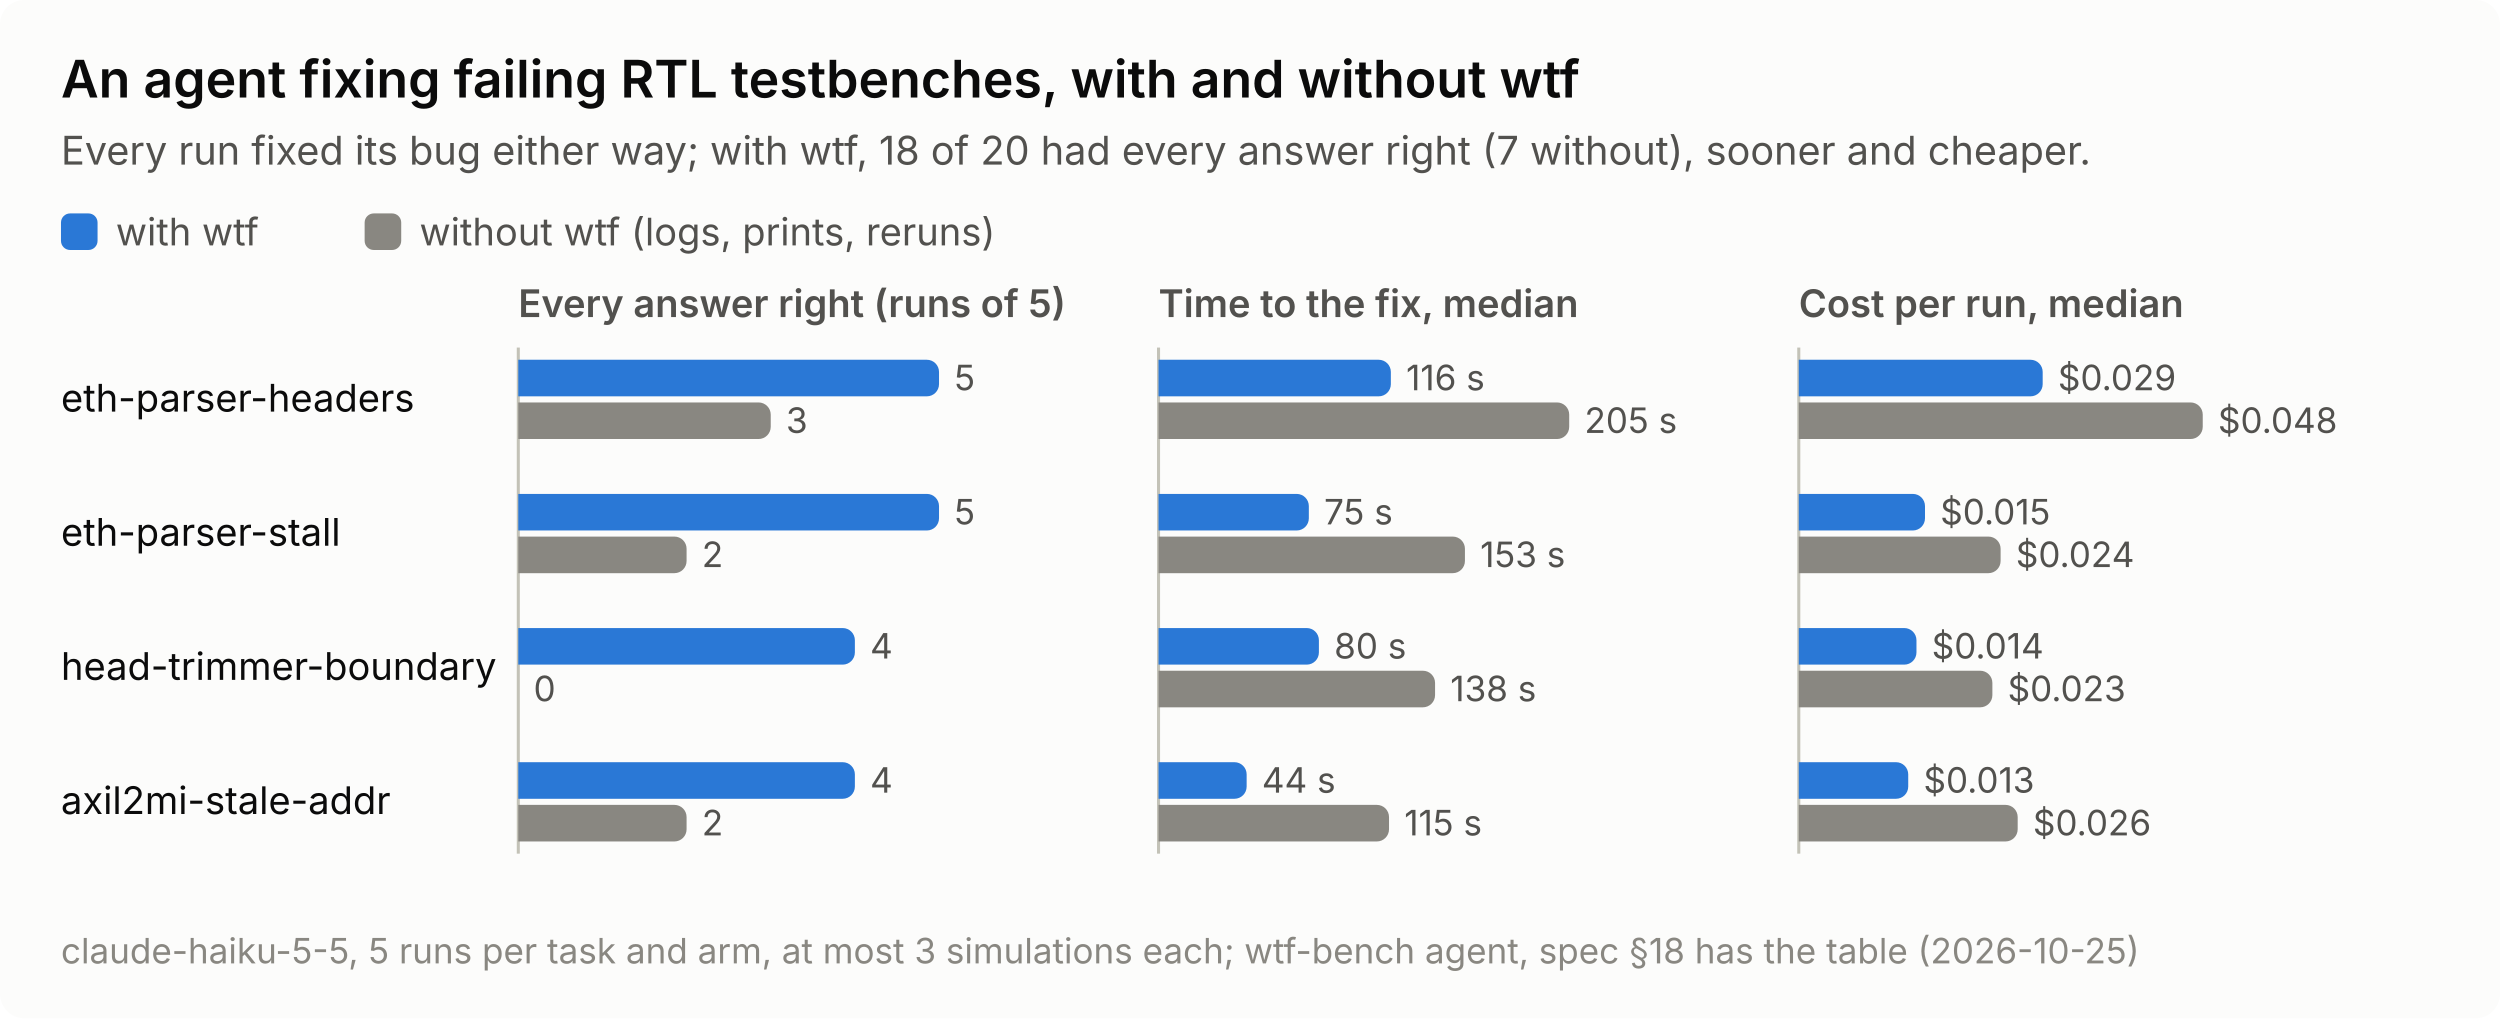
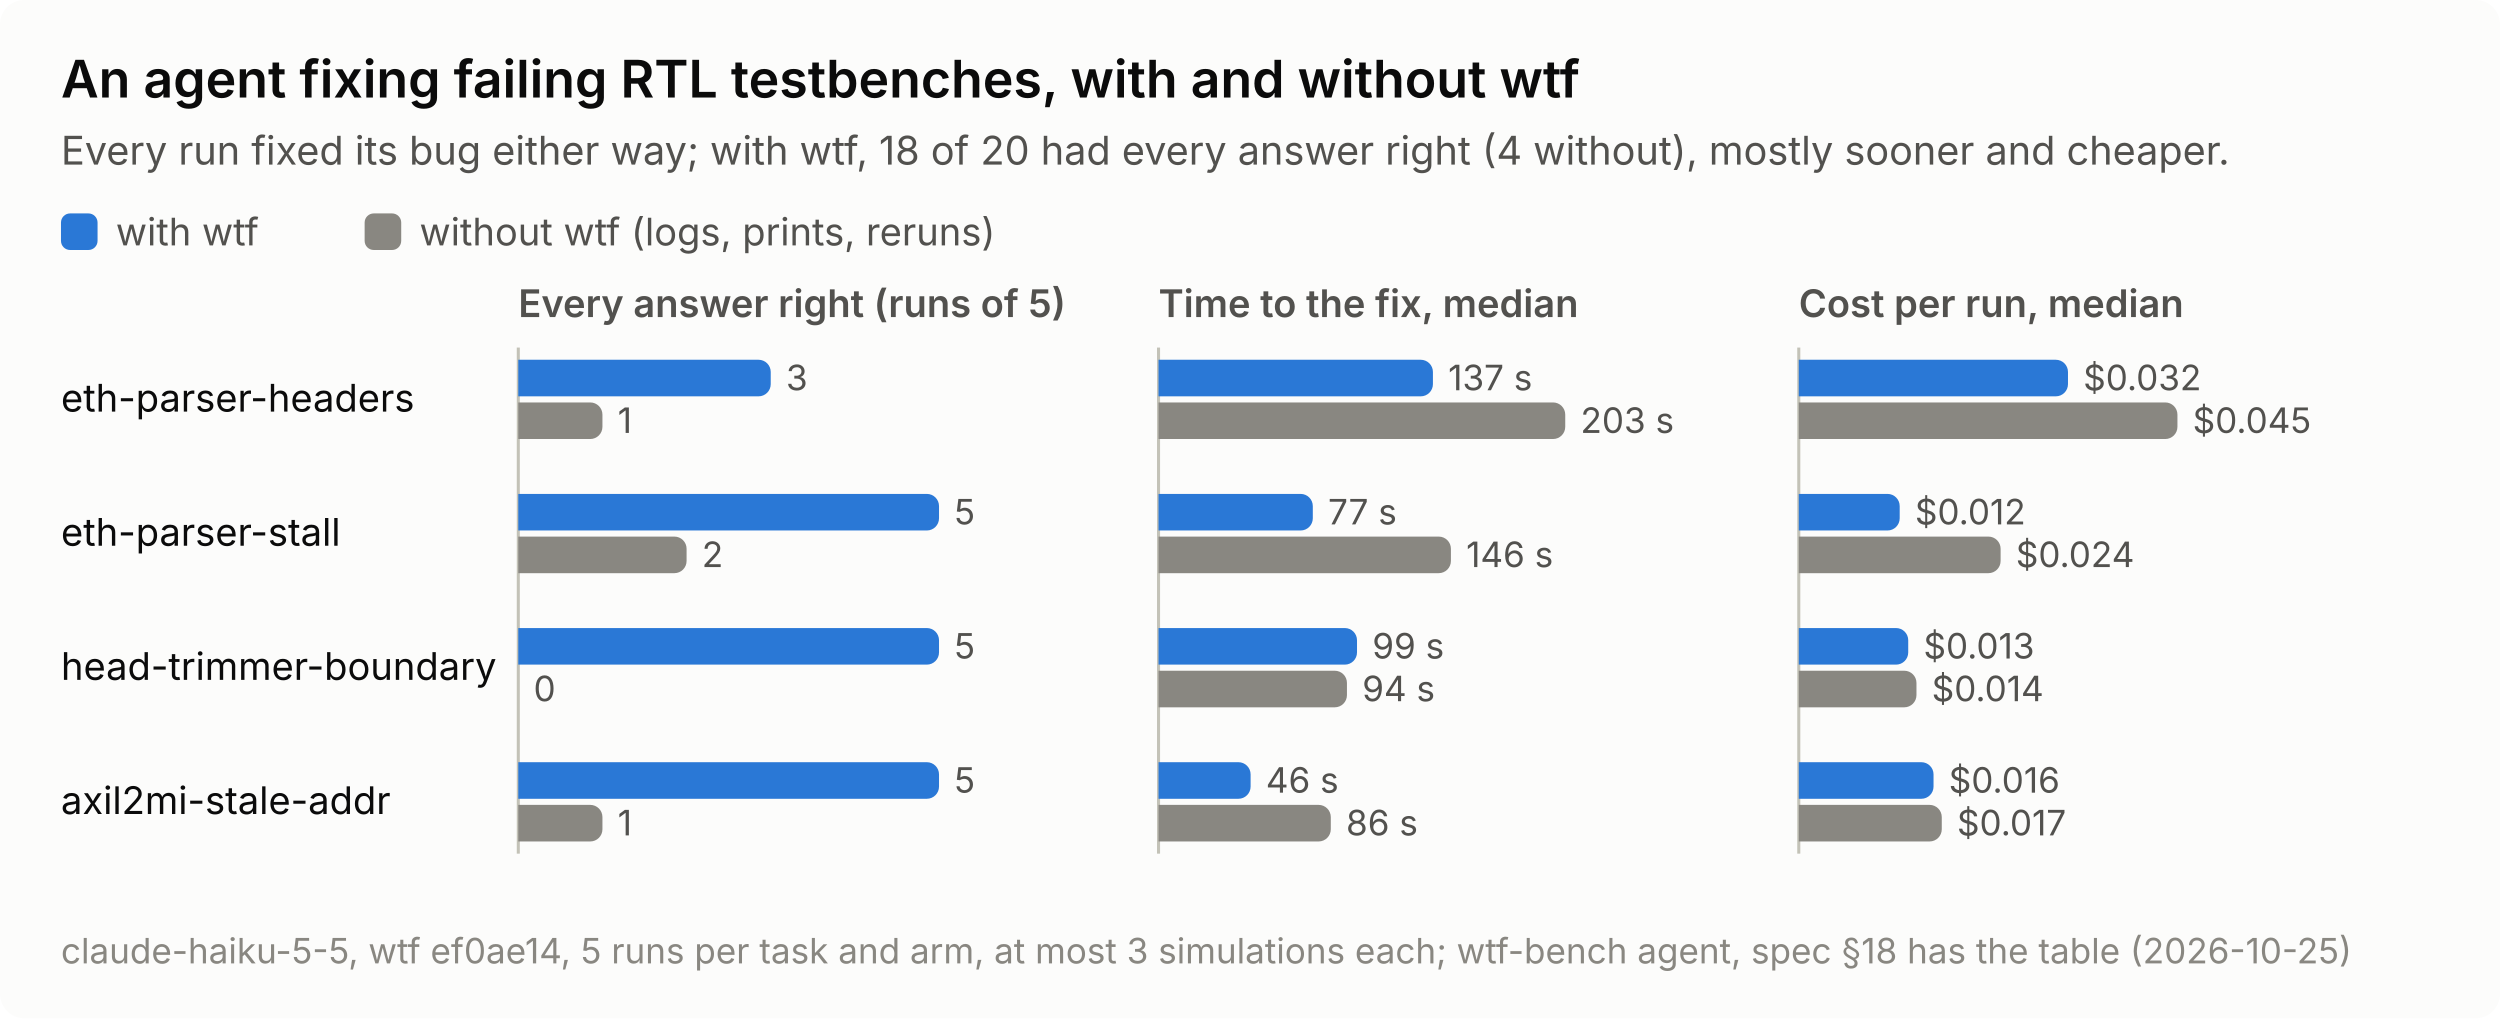
<svg xmlns="http://www.w3.org/2000/svg" width="820" height="334" viewBox="0 0 820 334" font-family="system-ui, -apple-system, Segoe UI, sans-serif" role="img" aria-labelledby="t d">
  <rect width="820" height="334" rx="8" fill="#fcfcfb" />
  <text x="20" y="32" font-size="17" font-weight="600" fill="#0b0b0b">An agent fixing failing RTL testbenches, with and without wtf</text>
-   <text x="20" y="54" font-size="13" fill="#52514e">Every run fixed its bug either way; with wtf, 18 of 20 had every answer right (7 without), sooner and cheaper.</text>
+   <text x="20" y="54" font-size="13" fill="#52514e">Every run fixed its bug either way; with wtf, 18 of 20 had every answer right (4 without), mostly sooner and cheaper.</text>
  <rect x="20" y="70" width="12" height="12" rx="3" fill="#2a78d6" />
  <text x="38" y="80.5" font-size="12.5" fill="#52514e">with wtf</text>
  <rect x="119.6" y="70" width="12" height="12" rx="3" fill="#898781" />
  <text x="137.6" y="80.5" font-size="12.5" fill="#52514e">without wtf (logs, prints, reruns)</text>
  <text x="20" y="135.0" font-size="12.5" fill="#0b0b0b">eth-parser-headers</text>
  <text x="20" y="179.0" font-size="12.5" fill="#0b0b0b">eth-parser-stall</text>
  <text x="20" y="223.0" font-size="12.5" fill="#0b0b0b">head-trimmer-boundary</text>
  <text x="20" y="267.0" font-size="12.5" fill="#0b0b0b">axil2mi-stale-addr</text>
  <text x="170" y="104" font-size="12.5" font-weight="600" fill="#52514e">Every answer right (runs of 5)</text>
  <line x1="170" y1="114" x2="170" y2="280" stroke="#c3c2b7" stroke-width="1" />
-   <path d="M170.0,118.0 h134.0 a4,4 0 0 1 4,4 v4.0 a4,4 0 0 1 -4,4 h-134.0 z" fill="#2a78d6" />
-   <text x="313.0" y="128.0" font-size="11.5" fill="#52514e">5</text>
-   <path d="M170.0,132.0 h78.8 a4,4 0 0 1 4,4 v4.0 a4,4 0 0 1 -4,4 h-78.8 z" fill="#898781" />
-   <text x="257.8" y="142.0" font-size="11.5" fill="#52514e">3</text>
+   <path d="M170.0,118.0 h78.8 a4,4 0 0 1 4,4 v4.0 a4,4 0 0 1 -4,4 h-78.8 z" fill="#2a78d6" />
+   <text x="257.8" y="128.0" font-size="11.5" fill="#52514e">3</text>
+   <path d="M170.0,132.0 h23.6 a4,4 0 0 1 4,4 v4.0 a4,4 0 0 1 -4,4 h-23.6 z" fill="#898781" />
+   <text x="202.6" y="142.0" font-size="11.5" fill="#52514e">1</text>
  <path d="M170.0,162.0 h134.0 a4,4 0 0 1 4,4 v4.0 a4,4 0 0 1 -4,4 h-134.0 z" fill="#2a78d6" />
  <text x="313.0" y="172.0" font-size="11.5" fill="#52514e">5</text>
  <path d="M170.0,176.0 h51.2 a4,4 0 0 1 4,4 v4.0 a4,4 0 0 1 -4,4 h-51.2 z" fill="#898781" />
  <text x="230.2" y="186.0" font-size="11.5" fill="#52514e">2</text>
-   <path d="M170.0,206.0 h106.4 a4,4 0 0 1 4,4 v4.0 a4,4 0 0 1 -4,4 h-106.4 z" fill="#2a78d6" />
-   <text x="285.4" y="216.0" font-size="11.5" fill="#52514e">4</text>
+   <path d="M170.0,206.0 h134.0 a4,4 0 0 1 4,4 v4.0 a4,4 0 0 1 -4,4 h-134.0 z" fill="#2a78d6" />
+   <text x="313.0" y="216.0" font-size="11.5" fill="#52514e">5</text>
  <text x="175.0" y="230.0" font-size="11.5" fill="#52514e">0</text>
-   <path d="M170.0,250.0 h106.4 a4,4 0 0 1 4,4 v4.0 a4,4 0 0 1 -4,4 h-106.4 z" fill="#2a78d6" />
-   <text x="285.4" y="260.0" font-size="11.5" fill="#52514e">4</text>
-   <path d="M170.0,264.0 h51.2 a4,4 0 0 1 4,4 v4.0 a4,4 0 0 1 -4,4 h-51.2 z" fill="#898781" />
-   <text x="230.2" y="274.0" font-size="11.5" fill="#52514e">2</text>
+   <path d="M170.0,250.0 h134.0 a4,4 0 0 1 4,4 v4.0 a4,4 0 0 1 -4,4 h-134.0 z" fill="#2a78d6" />
+   <text x="313.0" y="260.0" font-size="11.5" fill="#52514e">5</text>
+   <path d="M170.0,264.0 h23.6 a4,4 0 0 1 4,4 v4.0 a4,4 0 0 1 -4,4 h-23.6 z" fill="#898781" />
+   <text x="202.6" y="274.0" font-size="11.5" fill="#52514e">1</text>
  <text x="380" y="104" font-size="12.5" font-weight="600" fill="#52514e">Time to the fix, median</text>
  <line x1="380" y1="114" x2="380" y2="280" stroke="#c3c2b7" stroke-width="1" />
-   <path d="M380.0,118.0 h72.2 a4,4 0 0 1 4,4 v4.0 a4,4 0 0 1 -4,4 h-72.2 z" fill="#2a78d6" />
-   <text x="461.2" y="128.0" font-size="11.5" fill="#52514e">116 s</text>
-   <path d="M380.0,132.0 h130.7 a4,4 0 0 1 4,4 v4.0 a4,4 0 0 1 -4,4 h-130.7 z" fill="#898781" />
-   <text x="519.7" y="142.0" font-size="11.5" fill="#52514e">205 s</text>
-   <path d="M380.0,162.0 h45.3 a4,4 0 0 1 4,4 v4.0 a4,4 0 0 1 -4,4 h-45.3 z" fill="#2a78d6" />
-   <text x="434.3" y="172.0" font-size="11.5" fill="#52514e">75 s</text>
-   <path d="M380.0,176.0 h96.5 a4,4 0 0 1 4,4 v4.0 a4,4 0 0 1 -4,4 h-96.5 z" fill="#898781" />
-   <text x="485.5" y="186.0" font-size="11.5" fill="#52514e">153 s</text>
-   <path d="M380.0,206.0 h48.6 a4,4 0 0 1 4,4 v4.0 a4,4 0 0 1 -4,4 h-48.6 z" fill="#2a78d6" />
-   <text x="437.6" y="216.0" font-size="11.5" fill="#52514e">80 s</text>
-   <path d="M380.0,220.0 h86.7 a4,4 0 0 1 4,4 v4.0 a4,4 0 0 1 -4,4 h-86.7 z" fill="#898781" />
-   <text x="475.7" y="230.0" font-size="11.5" fill="#52514e">138 s</text>
-   <path d="M380.0,250.0 h24.9 a4,4 0 0 1 4,4 v4.0 a4,4 0 0 1 -4,4 h-24.9 z" fill="#2a78d6" />
-   <text x="413.9" y="260.0" font-size="11.5" fill="#52514e">44 s</text>
-   <path d="M380.0,264.0 h71.6 a4,4 0 0 1 4,4 v4.0 a4,4 0 0 1 -4,4 h-71.6 z" fill="#898781" />
-   <text x="460.6" y="274.0" font-size="11.5" fill="#52514e">115 s</text>
+   <path d="M380.0,118.0 h86.0 a4,4 0 0 1 4,4 v4.0 a4,4 0 0 1 -4,4 h-86.0 z" fill="#2a78d6" />
+   <text x="475.0" y="128.0" font-size="11.5" fill="#52514e">137 s</text>
+   <path d="M380.0,132.0 h129.4 a4,4 0 0 1 4,4 v4.0 a4,4 0 0 1 -4,4 h-129.4 z" fill="#898781" />
+   <text x="518.4" y="142.0" font-size="11.5" fill="#52514e">203 s</text>
+   <path d="M380.0,162.0 h46.6 a4,4 0 0 1 4,4 v4.0 a4,4 0 0 1 -4,4 h-46.6 z" fill="#2a78d6" />
+   <text x="435.6" y="172.0" font-size="11.5" fill="#52514e">77 s</text>
+   <path d="M380.0,176.0 h91.9 a4,4 0 0 1 4,4 v4.0 a4,4 0 0 1 -4,4 h-91.9 z" fill="#898781" />
+   <text x="480.9" y="186.0" font-size="11.5" fill="#52514e">146 s</text>
+   <path d="M380.0,206.0 h61.1 a4,4 0 0 1 4,4 v4.0 a4,4 0 0 1 -4,4 h-61.1 z" fill="#2a78d6" />
+   <text x="450.1" y="216.0" font-size="11.5" fill="#52514e">99 s</text>
+   <path d="M380.0,220.0 h57.8 a4,4 0 0 1 4,4 v4.0 a4,4 0 0 1 -4,4 h-57.8 z" fill="#898781" />
+   <text x="446.8" y="230.0" font-size="11.5" fill="#52514e">94 s</text>
+   <path d="M380.0,250.0 h26.2 a4,4 0 0 1 4,4 v4.0 a4,4 0 0 1 -4,4 h-26.2 z" fill="#2a78d6" />
+   <text x="415.2" y="260.0" font-size="11.5" fill="#52514e">46 s</text>
+   <path d="M380.0,264.0 h52.5 a4,4 0 0 1 4,4 v4.0 a4,4 0 0 1 -4,4 h-52.5 z" fill="#898781" />
+   <text x="441.5" y="274.0" font-size="11.5" fill="#52514e">86 s</text>
  <text x="590" y="104" font-size="12.5" font-weight="600" fill="#52514e">Cost per run, median</text>
  <line x1="590" y1="114" x2="590" y2="280" stroke="#c3c2b7" stroke-width="1" />
-   <path d="M590.0,118.0 h76.0 a4,4 0 0 1 4,4 v4.0 a4,4 0 0 1 -4,4 h-76.0 z" fill="#2a78d6" />
-   <text x="675.0" y="128.0" font-size="11.5" fill="#52514e">$0.029</text>
-   <path d="M590.0,132.0 h128.5 a4,4 0 0 1 4,4 v4.0 a4,4 0 0 1 -4,4 h-128.5 z" fill="#898781" />
-   <text x="727.5" y="142.0" font-size="11.5" fill="#52514e">$0.048</text>
-   <path d="M590.0,162.0 h37.4 a4,4 0 0 1 4,4 v4.0 a4,4 0 0 1 -4,4 h-37.4 z" fill="#2a78d6" />
-   <text x="636.4" y="172.0" font-size="11.5" fill="#52514e">$0.015</text>
+   <path d="M590.0,118.0 h84.3 a4,4 0 0 1 4,4 v4.0 a4,4 0 0 1 -4,4 h-84.3 z" fill="#2a78d6" />
+   <text x="683.3" y="128.0" font-size="11.5" fill="#52514e">$0.032</text>
+   <path d="M590.0,132.0 h120.2 a4,4 0 0 1 4,4 v4.0 a4,4 0 0 1 -4,4 h-120.2 z" fill="#898781" />
+   <text x="719.2" y="142.0" font-size="11.5" fill="#52514e">$0.045</text>
+   <path d="M590.0,162.0 h29.1 a4,4 0 0 1 4,4 v4.0 a4,4 0 0 1 -4,4 h-29.1 z" fill="#2a78d6" />
+   <text x="628.1" y="172.0" font-size="11.5" fill="#52514e">$0.012</text>
  <path d="M590.0,176.0 h62.2 a4,4 0 0 1 4,4 v4.0 a4,4 0 0 1 -4,4 h-62.2 z" fill="#898781" />
  <text x="661.2" y="186.0" font-size="11.5" fill="#52514e">$0.024</text>
-   <path d="M590.0,206.0 h34.6 a4,4 0 0 1 4,4 v4.0 a4,4 0 0 1 -4,4 h-34.6 z" fill="#2a78d6" />
-   <text x="633.6" y="216.0" font-size="11.5" fill="#52514e">$0.014</text>
-   <path d="M590.0,220.0 h59.5 a4,4 0 0 1 4,4 v4.0 a4,4 0 0 1 -4,4 h-59.5 z" fill="#898781" />
-   <text x="658.5" y="230.0" font-size="11.5" fill="#52514e">$0.023</text>
-   <path d="M590.0,250.0 h31.9 a4,4 0 0 1 4,4 v4.0 a4,4 0 0 1 -4,4 h-31.9 z" fill="#2a78d6" />
-   <text x="630.9" y="260.0" font-size="11.5" fill="#52514e">$0.013</text>
-   <path d="M590.0,264.0 h67.8 a4,4 0 0 1 4,4 v4.0 a4,4 0 0 1 -4,4 h-67.8 z" fill="#898781" />
-   <text x="666.8" y="274.0" font-size="11.5" fill="#52514e">$0.026</text>
-   <text x="20" y="316" font-size="11.5" fill="#898781">claude-haiku-5-5, 5 runs per task and arm, at most 3 simulations each; wtf-bench agent, spec §18 has the table (2026-10-25)</text>
+   <path d="M590.0,206.0 h31.9 a4,4 0 0 1 4,4 v4.0 a4,4 0 0 1 -4,4 h-31.9 z" fill="#2a78d6" />
+   <text x="630.9" y="216.0" font-size="11.5" fill="#52514e">$0.013</text>
+   <path d="M590.0,220.0 h34.6 a4,4 0 0 1 4,4 v4.0 a4,4 0 0 1 -4,4 h-34.6 z" fill="#898781" />
+   <text x="633.6" y="230.0" font-size="11.5" fill="#52514e">$0.014</text>
+   <path d="M590.0,250.0 h40.2 a4,4 0 0 1 4,4 v4.0 a4,4 0 0 1 -4,4 h-40.2 z" fill="#2a78d6" />
+   <text x="639.2" y="260.0" font-size="11.5" fill="#52514e">$0.016</text>
+   <path d="M590.0,264.0 h42.9 a4,4 0 0 1 4,4 v4.0 a4,4 0 0 1 -4,4 h-42.9 z" fill="#898781" />
+   <text x="641.9" y="274.0" font-size="11.5" fill="#52514e">$0.017</text>
+   <text x="20" y="316" font-size="11.5" fill="#898781">claude-haiku-5-5, wtf ef0ae14, 5 runs per task and arm, at most 3 simulations each; wtf-bench agent, spec §18 has the table (2026-10-25)</text>
</svg>
